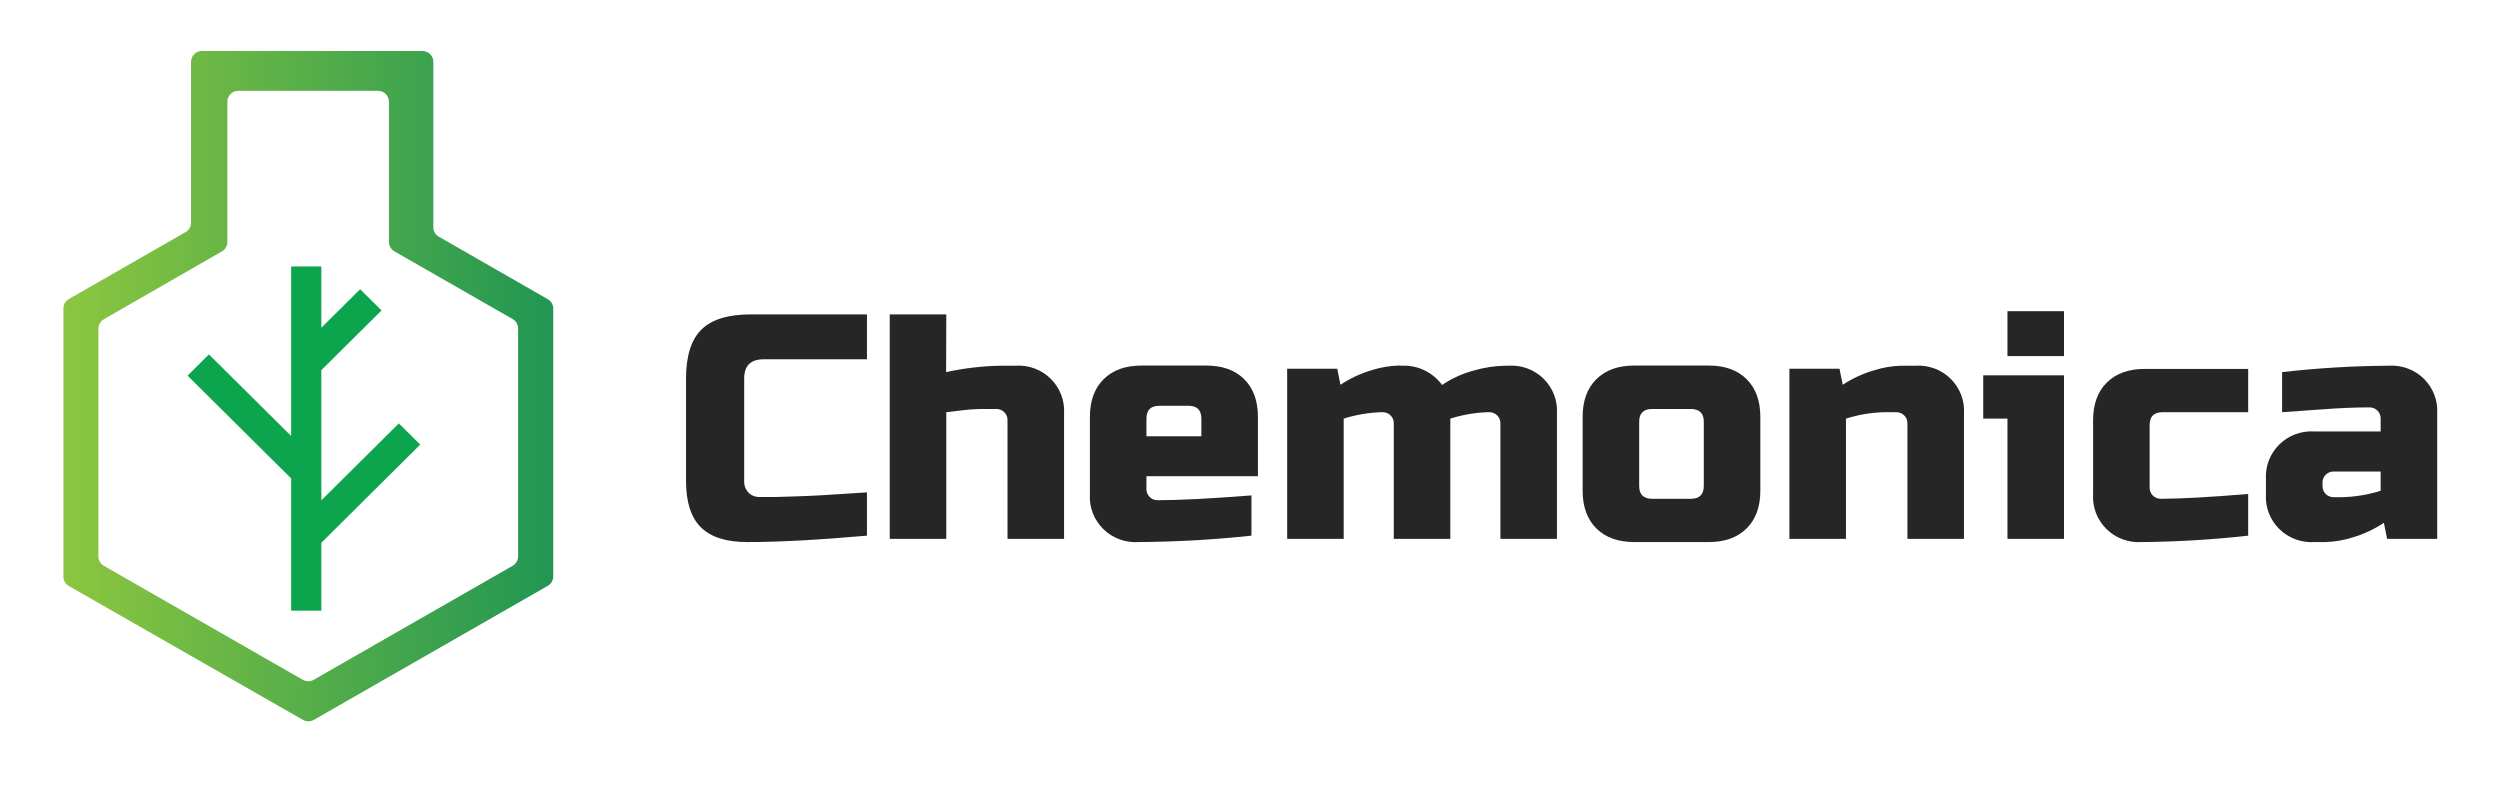
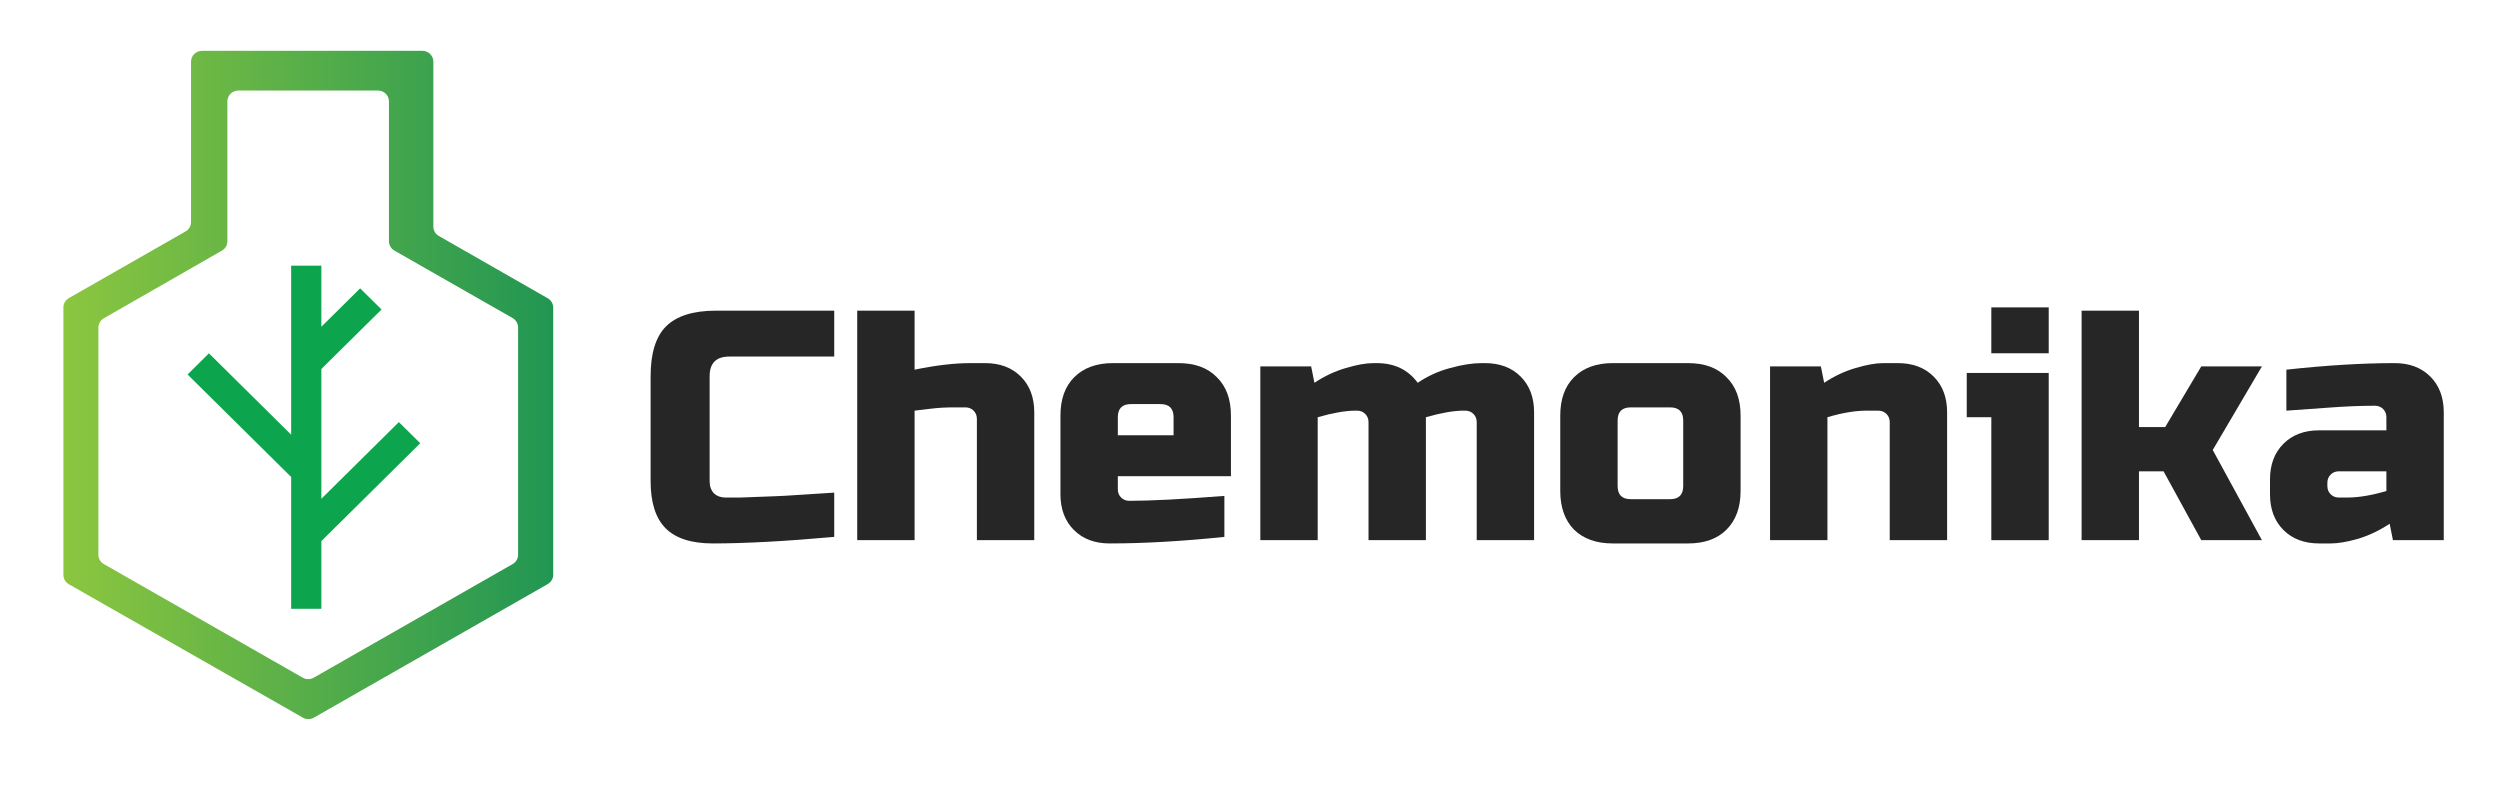
- <svg xmlns="http://www.w3.org/2000/svg" width="184" height="59" viewBox="0 0 184 59" fill="none">
-   <path d="M31.895 16.73V4.552C31.895 4.34 31.809 4.137 31.659 3.987C31.508 3.838 31.303 3.753 31.09 3.752H14.863C14.65 3.753 14.445 3.838 14.295 3.988C14.145 4.137 14.06 4.34 14.06 4.552V16.396C14.06 16.536 14.022 16.674 13.951 16.795C13.88 16.916 13.778 17.017 13.656 17.086L5.068 22.007C4.944 22.078 4.84 22.182 4.77 22.306C4.699 22.431 4.664 22.572 4.667 22.715V42.442C4.666 42.582 4.703 42.719 4.774 42.841C4.844 42.962 4.946 43.062 5.068 43.132L22.294 52.982C22.417 53.052 22.556 53.088 22.697 53.088C22.838 53.088 22.977 53.052 23.1 52.982L40.317 43.117C40.439 43.047 40.54 42.947 40.611 42.825C40.681 42.704 40.718 42.567 40.718 42.427V22.715C40.718 22.575 40.681 22.437 40.61 22.315C40.54 22.194 40.439 22.092 40.317 22.022L32.297 17.42C32.175 17.35 32.073 17.249 32.003 17.128C31.932 17.007 31.895 16.869 31.895 16.73ZM37.73 41.642L23.088 50.032C22.965 50.102 22.826 50.138 22.685 50.138C22.544 50.138 22.405 50.102 22.282 50.032L7.642 41.642C7.52 41.573 7.418 41.472 7.348 41.351C7.277 41.23 7.24 41.092 7.241 40.952V24.19C7.241 24.05 7.277 23.912 7.348 23.79C7.418 23.668 7.52 23.567 7.642 23.497L16.331 18.502C16.454 18.433 16.556 18.333 16.627 18.211C16.698 18.09 16.735 17.952 16.735 17.812V7.487C16.735 7.382 16.755 7.278 16.795 7.181C16.835 7.083 16.894 6.995 16.968 6.92C17.043 6.846 17.132 6.786 17.23 6.746C17.327 6.706 17.432 6.685 17.538 6.685H27.82C28.033 6.685 28.238 6.769 28.389 6.918C28.54 7.067 28.625 7.27 28.626 7.481V17.806C28.625 17.947 28.662 18.084 28.733 18.206C28.803 18.328 28.905 18.429 29.027 18.5L37.73 23.482C37.855 23.554 37.958 23.657 38.028 23.782C38.099 23.906 38.134 24.047 38.132 24.19V40.967C38.129 41.104 38.091 41.239 38.021 41.357C37.95 41.475 37.85 41.574 37.73 41.642Z" fill="url(#paint0_linear)" />
-   <path d="M63.808 39.424C60.275 39.736 57.342 39.894 55.01 39.896C53.456 39.896 52.315 39.534 51.585 38.81C50.856 38.086 50.492 36.95 50.492 35.4V27.86C50.492 26.208 50.868 25.008 51.621 24.261C52.374 23.513 53.583 23.14 55.248 23.14H63.808V26.444H56.199C55.248 26.444 54.772 26.916 54.772 27.86V35.4C54.765 35.557 54.789 35.715 54.844 35.863C54.9 36.011 54.984 36.146 55.093 36.261C55.201 36.367 55.329 36.45 55.47 36.505C55.611 36.559 55.762 36.585 55.913 36.58C56.246 36.58 56.612 36.58 57.007 36.58L58.244 36.544L59.54 36.497C59.977 36.48 60.539 36.45 61.228 36.403C61.918 36.356 62.777 36.3 63.808 36.238V39.424Z" fill="#262626" />
-   <path d="M69.635 27.388C70.963 27.096 72.317 26.938 73.677 26.916H74.748C75.224 26.884 75.702 26.954 76.149 27.121C76.596 27.288 77.002 27.548 77.34 27.883C77.677 28.218 77.939 28.621 78.107 29.065C78.275 29.509 78.346 29.983 78.315 30.456V39.66H74.153V30.928C74.156 30.818 74.136 30.71 74.096 30.608C74.055 30.507 73.993 30.415 73.915 30.338C73.838 30.26 73.745 30.198 73.643 30.158C73.541 30.117 73.431 30.098 73.321 30.102H72.488C71.936 30.098 71.384 30.129 70.836 30.196C70.336 30.258 69.944 30.305 69.647 30.338V39.66H65.485V23.14H69.647L69.635 27.388Z" fill="#262626" />
-   <path d="M92.107 39.424C89.342 39.721 86.564 39.878 83.784 39.896C83.307 39.927 82.829 39.857 82.382 39.69C81.935 39.523 81.529 39.263 81.192 38.928C80.854 38.593 80.592 38.19 80.424 37.746C80.256 37.303 80.185 36.829 80.217 36.356V30.68C80.217 29.5 80.554 28.576 81.228 27.907C81.901 27.238 82.833 26.904 84.022 26.904H88.778C89.967 26.904 90.898 27.238 91.572 27.907C92.246 28.576 92.583 29.5 92.583 30.68V35.046H84.378V35.99C84.376 36.099 84.395 36.208 84.436 36.309C84.477 36.411 84.538 36.503 84.616 36.58C84.694 36.657 84.787 36.718 84.889 36.759C84.991 36.799 85.101 36.819 85.211 36.816C86.78 36.816 89.079 36.698 92.107 36.462V39.424ZM85.33 29.866C84.693 29.866 84.378 30.178 84.378 30.81V32.108H88.421V30.81C88.421 30.178 88.103 29.866 87.47 29.866H85.33Z" fill="#262626" />
-   <path d="M103.165 26.916C103.74 26.888 104.312 27.003 104.831 27.251C105.35 27.498 105.799 27.869 106.137 28.332C106.863 27.843 107.667 27.48 108.515 27.258C109.254 27.045 110.017 26.93 110.786 26.916H111.024C111.501 26.884 111.979 26.954 112.426 27.121C112.873 27.288 113.279 27.548 113.616 27.883C113.954 28.218 114.216 28.621 114.384 29.065C114.552 29.508 114.623 29.983 114.591 30.456V39.66H110.43V31.164C110.432 31.054 110.413 30.946 110.372 30.844C110.331 30.743 110.27 30.651 110.192 30.573C110.114 30.496 110.021 30.435 109.919 30.395C109.817 30.354 109.707 30.335 109.597 30.338H109.478C108.55 30.372 107.63 30.531 106.744 30.81V39.66H102.582V31.164C102.585 31.054 102.565 30.946 102.525 30.844C102.484 30.743 102.423 30.651 102.345 30.573C102.267 30.496 102.174 30.435 102.072 30.395C101.969 30.354 101.86 30.335 101.75 30.338H101.631C100.702 30.372 99.782 30.531 98.896 30.81V39.66H94.735V27.14H98.421L98.658 28.32C99.364 27.849 100.138 27.486 100.953 27.246C101.596 27.04 102.264 26.925 102.939 26.904L103.165 26.916Z" fill="#262626" />
-   <path d="M129.561 36.12C129.561 37.3 129.224 38.224 128.55 38.893C127.877 39.561 126.945 39.896 125.756 39.896H120.287C119.098 39.896 118.166 39.561 117.493 38.893C116.819 38.224 116.482 37.3 116.482 36.12V30.68C116.482 29.5 116.819 28.576 117.493 27.907C118.166 27.238 119.098 26.904 120.287 26.904H125.756C126.945 26.904 127.877 27.238 128.55 27.907C129.224 28.576 129.561 29.5 129.561 30.68V36.12ZM125.4 31.046C125.4 30.414 125.081 30.102 124.448 30.102H121.595C120.959 30.102 120.643 30.414 120.643 31.046V35.766C120.643 36.394 120.959 36.71 121.595 36.71H124.448C125.08 36.71 125.398 36.395 125.4 35.766V31.046Z" fill="#262626" />
-   <path d="M138.716 30.338C137.747 30.358 136.786 30.517 135.863 30.81V39.66H131.701V27.14H135.387L135.625 28.32C136.333 27.852 137.109 27.494 137.926 27.258C138.568 27.052 139.237 26.937 139.911 26.916H140.981C141.458 26.885 141.936 26.955 142.383 27.122C142.83 27.288 143.236 27.548 143.574 27.883C143.911 28.218 144.173 28.621 144.341 29.065C144.509 29.509 144.58 29.983 144.548 30.456V39.66H140.387V31.164C140.39 31.055 140.37 30.946 140.329 30.845C140.289 30.743 140.227 30.651 140.15 30.574C140.072 30.496 139.979 30.436 139.876 30.395C139.774 30.355 139.665 30.335 139.555 30.338H138.716Z" fill="#262626" />
-   <path d="M151.911 27.624V39.66H147.75V30.81H145.966V27.624H151.911ZM147.75 22.904H151.911V26.208H147.75V22.904Z" fill="#262626" />
-   <path d="M165.466 39.424C162.861 39.717 160.241 39.874 157.619 39.896C157.142 39.927 156.664 39.857 156.217 39.69C155.77 39.523 155.364 39.264 155.027 38.928C154.689 38.593 154.427 38.19 154.259 37.747C154.091 37.303 154.02 36.829 154.052 36.356V30.928C154.052 29.748 154.389 28.823 155.062 28.155C155.736 27.486 156.668 27.152 157.857 27.152H165.466V30.338H159.165C158.531 30.338 158.213 30.651 158.213 31.282V35.884C158.21 35.993 158.23 36.102 158.271 36.203C158.312 36.305 158.373 36.397 158.451 36.474C158.529 36.551 158.621 36.612 158.724 36.653C158.826 36.693 158.936 36.713 159.046 36.71C160.472 36.71 162.613 36.592 165.466 36.356V39.424Z" fill="#262626" />
-   <path d="M167.963 27.388C170.569 27.09 173.188 26.933 175.811 26.916C176.287 26.885 176.765 26.955 177.212 27.122C177.659 27.288 178.065 27.548 178.403 27.883C178.741 28.218 179.002 28.621 179.17 29.065C179.339 29.509 179.409 29.983 179.378 30.456V39.66H175.692L175.454 38.48C174.747 38.949 173.974 39.311 173.159 39.554C172.516 39.758 171.848 39.873 171.174 39.896H170.341C169.865 39.927 169.387 39.857 168.94 39.69C168.493 39.523 168.087 39.264 167.749 38.929C167.411 38.593 167.15 38.191 166.981 37.747C166.813 37.303 166.743 36.829 166.774 36.356V35.294C166.743 34.821 166.813 34.347 166.981 33.903C167.15 33.459 167.411 33.056 167.749 32.721C168.087 32.386 168.493 32.126 168.94 31.96C169.387 31.793 169.865 31.723 170.341 31.754H175.216V30.81C175.219 30.701 175.199 30.592 175.159 30.491C175.118 30.389 175.057 30.297 174.979 30.22C174.901 30.142 174.808 30.081 174.706 30.041C174.603 30 174.494 29.981 174.384 29.984C173.355 29.984 172.218 30.031 170.971 30.125C169.729 30.22 168.724 30.291 167.963 30.338V27.388ZM172.363 36.592C173.332 36.571 174.293 36.412 175.216 36.12V34.704H171.768C171.658 34.701 171.548 34.721 171.446 34.761C171.344 34.801 171.251 34.862 171.173 34.94C171.095 35.017 171.034 35.109 170.993 35.211C170.952 35.312 170.933 35.421 170.936 35.53V35.766C170.933 35.875 170.952 35.984 170.993 36.085C171.034 36.187 171.095 36.279 171.173 36.356C171.251 36.434 171.344 36.494 171.446 36.535C171.548 36.575 171.658 36.595 171.768 36.592H172.363Z" fill="#262626" />
-   <path d="M30.929 32.722L29.357 31.161L23.652 36.822V27.241L28.081 22.848L26.506 21.287L23.652 24.119V19.612H21.429V32.09L15.377 26.084L13.804 27.648L21.429 35.214V44.944H23.652V39.946L30.929 32.722Z" fill="url(#paint1_linear)" />
+ <svg xmlns="http://www.w3.org/2000/svg" width="488" height="156" viewBox="0 0 488 156" fill="none">
+   <path d="M84.592 44.234V12.035C84.59 11.475 84.364 10.939 83.964 10.543C83.564 10.147 83.022 9.924 82.456 9.922H39.419C38.853 9.924 38.312 10.147 37.913 10.543C37.514 10.94 37.29 11.476 37.29 12.035V43.352C37.289 43.723 37.189 44.087 37.001 44.407C36.812 44.727 36.542 44.993 36.218 45.178L13.442 58.188C13.111 58.377 12.838 58.65 12.65 58.98C12.463 59.309 12.369 59.682 12.377 60.06V112.219C12.376 112.589 12.473 112.953 12.66 113.274C12.847 113.594 13.117 113.86 13.442 114.044L59.128 140.088C59.453 140.272 59.821 140.369 60.196 140.369C60.571 140.369 60.939 140.272 61.264 140.088L106.927 114.005C107.25 113.82 107.519 113.554 107.706 113.233C107.893 112.913 107.991 112.549 107.991 112.18V60.06C107.991 59.689 107.893 59.325 107.706 59.003C107.519 58.681 107.25 58.414 106.927 58.227L85.656 46.059C85.332 45.874 85.064 45.608 84.877 45.288C84.69 44.967 84.592 44.604 84.592 44.234ZM100.068 110.105L61.233 132.288C60.907 132.472 60.539 132.569 60.164 132.569C59.79 132.569 59.422 132.472 59.096 132.288L20.269 110.105C19.944 109.921 19.674 109.655 19.488 109.335C19.3 109.014 19.203 108.65 19.205 108.28V63.96C19.203 63.589 19.301 63.224 19.488 62.902C19.674 62.58 19.944 62.313 20.269 62.127L43.313 48.922C43.639 48.738 43.91 48.473 44.098 48.152C44.286 47.831 44.386 47.467 44.385 47.096V19.796C44.383 19.518 44.437 19.243 44.543 18.986C44.649 18.728 44.805 18.494 45.003 18.297C45.201 18.1 45.436 17.943 45.696 17.837C45.955 17.73 46.233 17.675 46.514 17.675H73.784C74.349 17.675 74.891 17.896 75.291 18.291C75.692 18.686 75.918 19.221 75.92 19.781V47.081C75.919 47.452 76.017 47.817 76.204 48.138C76.391 48.46 76.66 48.727 76.984 48.914V48.914L100.068 62.088C100.397 62.278 100.67 62.552 100.857 62.881C101.044 63.21 101.139 63.583 101.132 63.96V108.319C101.125 108.682 101.024 109.037 100.837 109.35C100.651 109.663 100.386 109.923 100.068 110.105V110.105Z" fill="url(#paint0_linear_212_0)" />
+   <path d="M82.03 86.518L77.859 82.391L62.731 97.36V72.025L74.477 60.411L70.299 56.285L62.731 63.773V51.854H56.834V84.848L40.783 68.968L36.612 73.102L56.834 93.109V118.833H62.731V105.62L82.03 86.518Z" fill="url(#paint1_linear_212_0)" />
+   <path d="M162.84 104.8C153.325 105.653 145.432 106.08 139.16 106.08C134.979 106.08 131.907 105.099 129.944 103.136C127.981 101.173 127 98.101 127 93.92V73.44C127 68.96 128.003 65.717 130.008 63.712C132.056 61.664 135.32 60.64 139.8 60.64H162.84V69.6H142.36C139.8 69.6 138.52 70.88 138.52 73.44V93.92C138.52 94.901 138.797 95.691 139.352 96.288C139.949 96.843 140.696 97.12 141.592 97.12C142.488 97.12 143.469 97.12 144.536 97.12C145.603 97.077 146.712 97.035 147.864 96.992C149.016 96.949 150.168 96.907 151.32 96.864C152.515 96.821 154.029 96.736 155.864 96.608C157.741 96.48 160.067 96.331 162.84 96.16V104.8Z" fill="#262626" />
+   <path d="M178.528 72.16C182.666 71.307 186.293 70.88 189.408 70.88H192.287C195.189 70.88 197.514 71.755 199.264 73.504C201.013 75.253 201.888 77.579 201.888 80.48V105.44H190.688V81.76C190.688 81.12 190.474 80.587 190.048 80.16C189.621 79.733 189.088 79.52 188.448 79.52H186.208C184.586 79.52 183.093 79.605 181.728 79.776C180.405 79.947 179.338 80.075 178.528 80.16V105.44H167.327V60.64H178.528V72.16Z" fill="#262626" />
+   <path d="M220.76 78.88C219.053 78.88 218.2 79.733 218.2 81.44V84.96H229.08V81.44C229.08 79.733 228.227 78.88 226.52 78.88H220.76ZM239 104.8C230.765 105.653 223.299 106.08 216.6 106.08C213.699 106.08 211.373 105.205 209.624 103.456C207.875 101.707 207 99.381 207 96.48V81.12C207 77.92 207.896 75.424 209.688 73.632C211.523 71.797 214.04 70.88 217.24 70.88H230.04C233.24 70.88 235.736 71.797 237.528 73.632C239.363 75.424 240.28 77.92 240.28 81.12V92.96H218.2V95.52C218.2 96.16 218.413 96.693 218.84 97.12C219.267 97.547 219.8 97.76 220.44 97.76C224.664 97.76 230.851 97.44 239 96.8V104.8Z" fill="#262626" />
+   <path d="M268.735 70.88C272.191 70.88 274.858 72.16 276.735 74.72C278.698 73.397 280.81 72.437 283.071 71.84C285.375 71.2 287.423 70.88 289.215 70.88H289.855C292.756 70.88 295.082 71.755 296.831 73.504C298.58 75.253 299.455 77.579 299.455 80.48V105.44H288.255V82.4C288.255 81.76 288.042 81.227 287.615 80.8C287.188 80.373 286.655 80.16 286.015 80.16H285.695C283.775 80.16 281.322 80.587 278.335 81.44V105.44H267.135V82.4C267.135 81.76 266.922 81.227 266.495 80.8C266.068 80.373 265.535 80.16 264.895 80.16H264.575C262.655 80.16 260.202 80.587 257.215 81.44V105.44H246.015V71.52H255.935L256.575 74.72C258.58 73.397 260.628 72.437 262.719 71.84C264.852 71.2 266.644 70.88 268.095 70.88H268.735Z" fill="#262626" />
+   <path d="M339.762 95.84C339.762 99.04 338.845 101.557 337.01 103.392C335.218 105.184 332.723 106.08 329.523 106.08H314.803C311.603 106.08 309.085 105.184 307.251 103.392C305.459 101.557 304.562 99.04 304.562 95.84V81.12C304.562 77.92 305.459 75.424 307.251 73.632C309.085 71.797 311.603 70.88 314.803 70.88H329.523C332.723 70.88 335.218 71.797 337.01 73.632C338.845 75.424 339.762 77.92 339.762 81.12V95.84ZM328.562 82.08C328.562 80.373 327.709 79.52 326.003 79.52H318.322C316.616 79.52 315.762 80.373 315.762 82.08V94.88C315.762 96.587 316.616 97.44 318.322 97.44H326.003C327.709 97.44 328.562 96.587 328.562 94.88V82.08Z" fill="#262626" />
+   <path d="M364.395 80.16C362.134 80.16 359.574 80.587 356.715 81.44V105.44H345.515V71.52H355.435L356.075 74.72C358.08 73.397 360.128 72.437 362.219 71.84C364.352 71.2 366.144 70.88 367.595 70.88H370.475C373.376 70.88 375.702 71.755 377.451 73.504C379.2 75.253 380.075 77.579 380.075 80.48V105.44H368.875V82.4C368.875 81.76 368.662 81.227 368.235 80.8C367.808 80.373 367.275 80.16 366.635 80.16H364.395Z" fill="#262626" />
+   <path d="M399.908 72.8V105.44H388.707V81.44H383.908V72.8H399.908ZM388.707 60H399.908V68.96H388.707V60Z" fill="#262626" />
+   <path d="M417.527 92V105.44H406.328V60.64H417.527V83.36H422.647L429.688 71.52H441.527L431.927 87.84L441.527 105.44H429.688L422.328 92H417.527Z" fill="#262626" />
+   <path d="M458.142 97.12C460.404 97.12 462.964 96.693 465.823 95.84V92H456.543C455.903 92 455.369 92.213 454.943 92.64C454.516 93.067 454.302 93.6 454.302 94.24V94.88C454.302 95.52 454.516 96.053 454.943 96.48C455.369 96.907 455.903 97.12 456.543 97.12H458.142ZM446.302 72.16C454.11 71.307 461.151 70.88 467.423 70.88C470.324 70.88 472.649 71.755 474.398 73.504C476.148 75.253 477.022 77.579 477.022 80.48V105.44H467.103L466.462 102.24C464.457 103.563 462.388 104.544 460.254 105.184C458.164 105.781 456.393 106.08 454.943 106.08H452.703C449.801 106.08 447.476 105.205 445.727 103.456C443.977 101.707 443.103 99.381 443.103 96.48V93.6C443.103 90.699 443.977 88.373 445.727 86.624C447.476 84.875 449.801 84 452.703 84H465.823V81.44C465.823 80.8 465.609 80.267 465.182 79.84C464.756 79.413 464.222 79.2 463.582 79.2C460.809 79.2 457.737 79.328 454.366 79.584C451.038 79.84 448.35 80.032 446.302 80.16V72.16Z" fill="#262626" />
  <defs>
-     <linearGradient id="paint0_linear" x1="4.667" y1="28.42" x2="40.706" y2="28.42" gradientUnits="userSpaceOnUse">
+     <linearGradient id="paint0_linear_212_0" x1="12.377" y1="75.145" x2="107.959" y2="75.145" gradientUnits="userSpaceOnUse">
      <stop stop-color="#8CC63F" />
      <stop offset="1" stop-color="#219653" />
    </linearGradient>
-     <linearGradient id="paint1_linear" x1="809.079" y1="2791.15" x2="1795.64" y2="2791.15" gradientUnits="userSpaceOnUse">
+     <linearGradient id="paint1_linear_212_0" x1="2145.82" y1="7379.98" x2="4762.34" y2="7379.98" gradientUnits="userSpaceOnUse">
      <stop stop-color="#0CA54D" />
      <stop offset="1" stop-color="#219653" />
    </linearGradient>
  </defs>
</svg>
